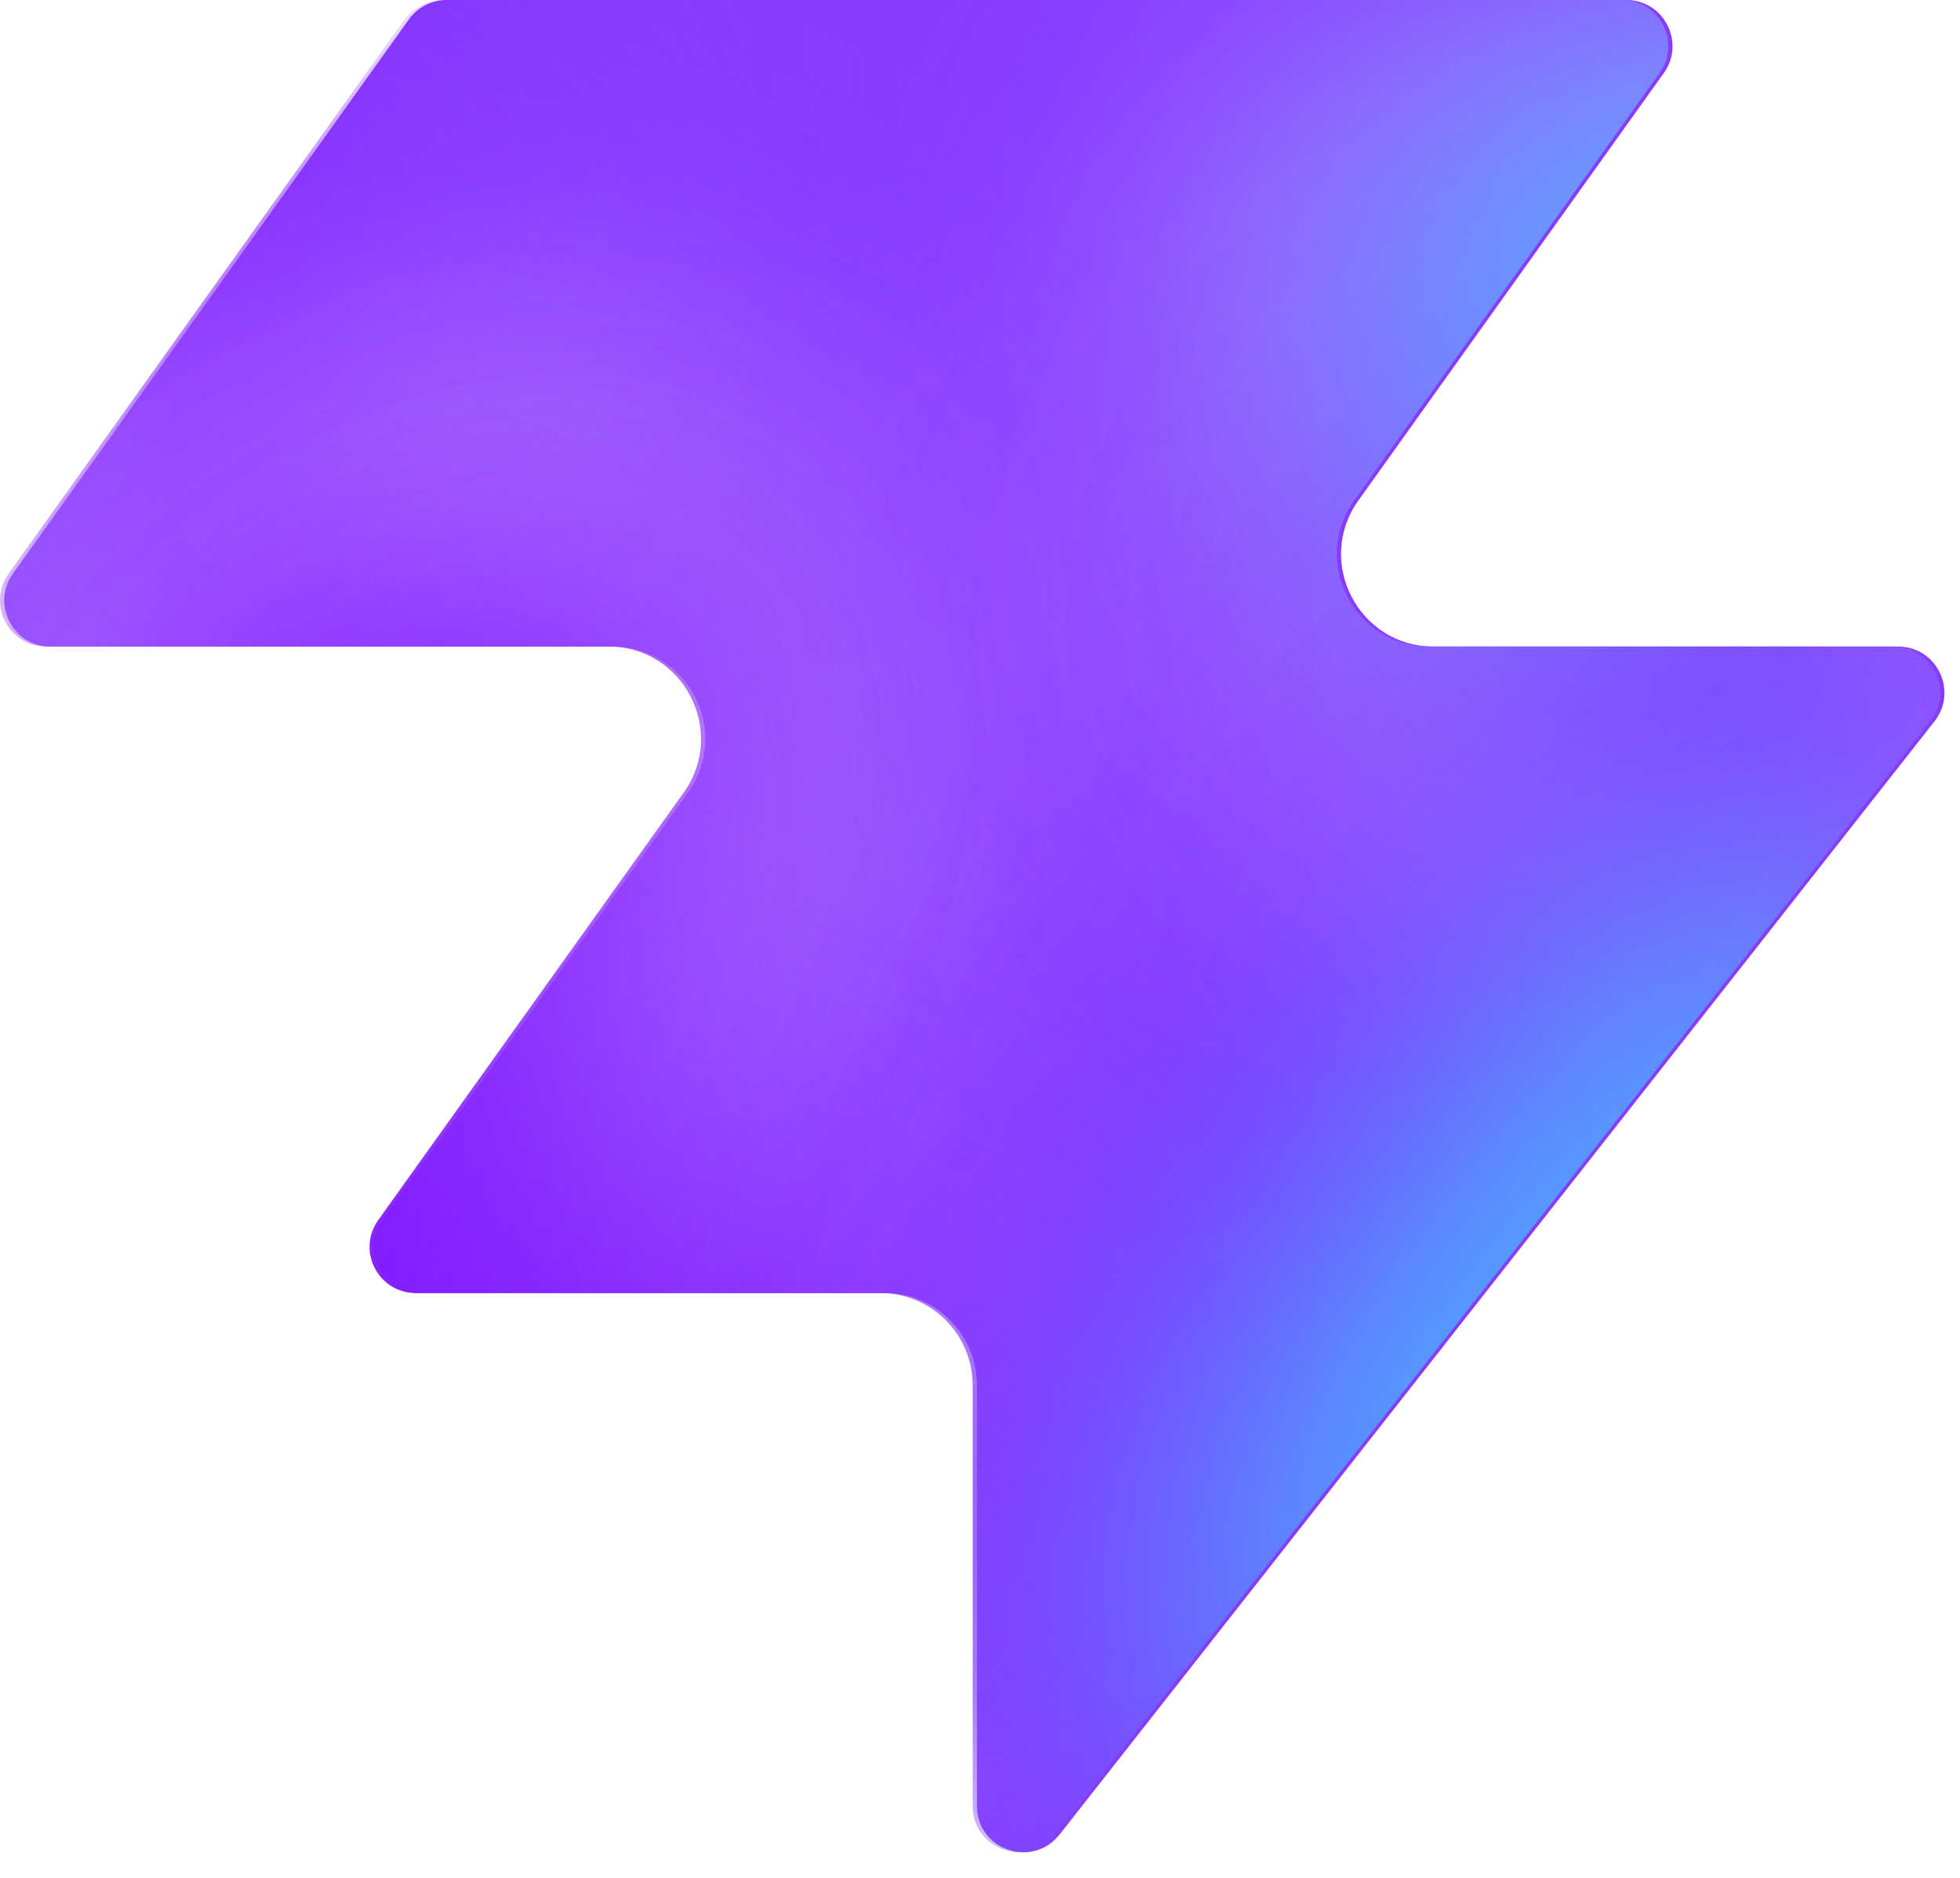
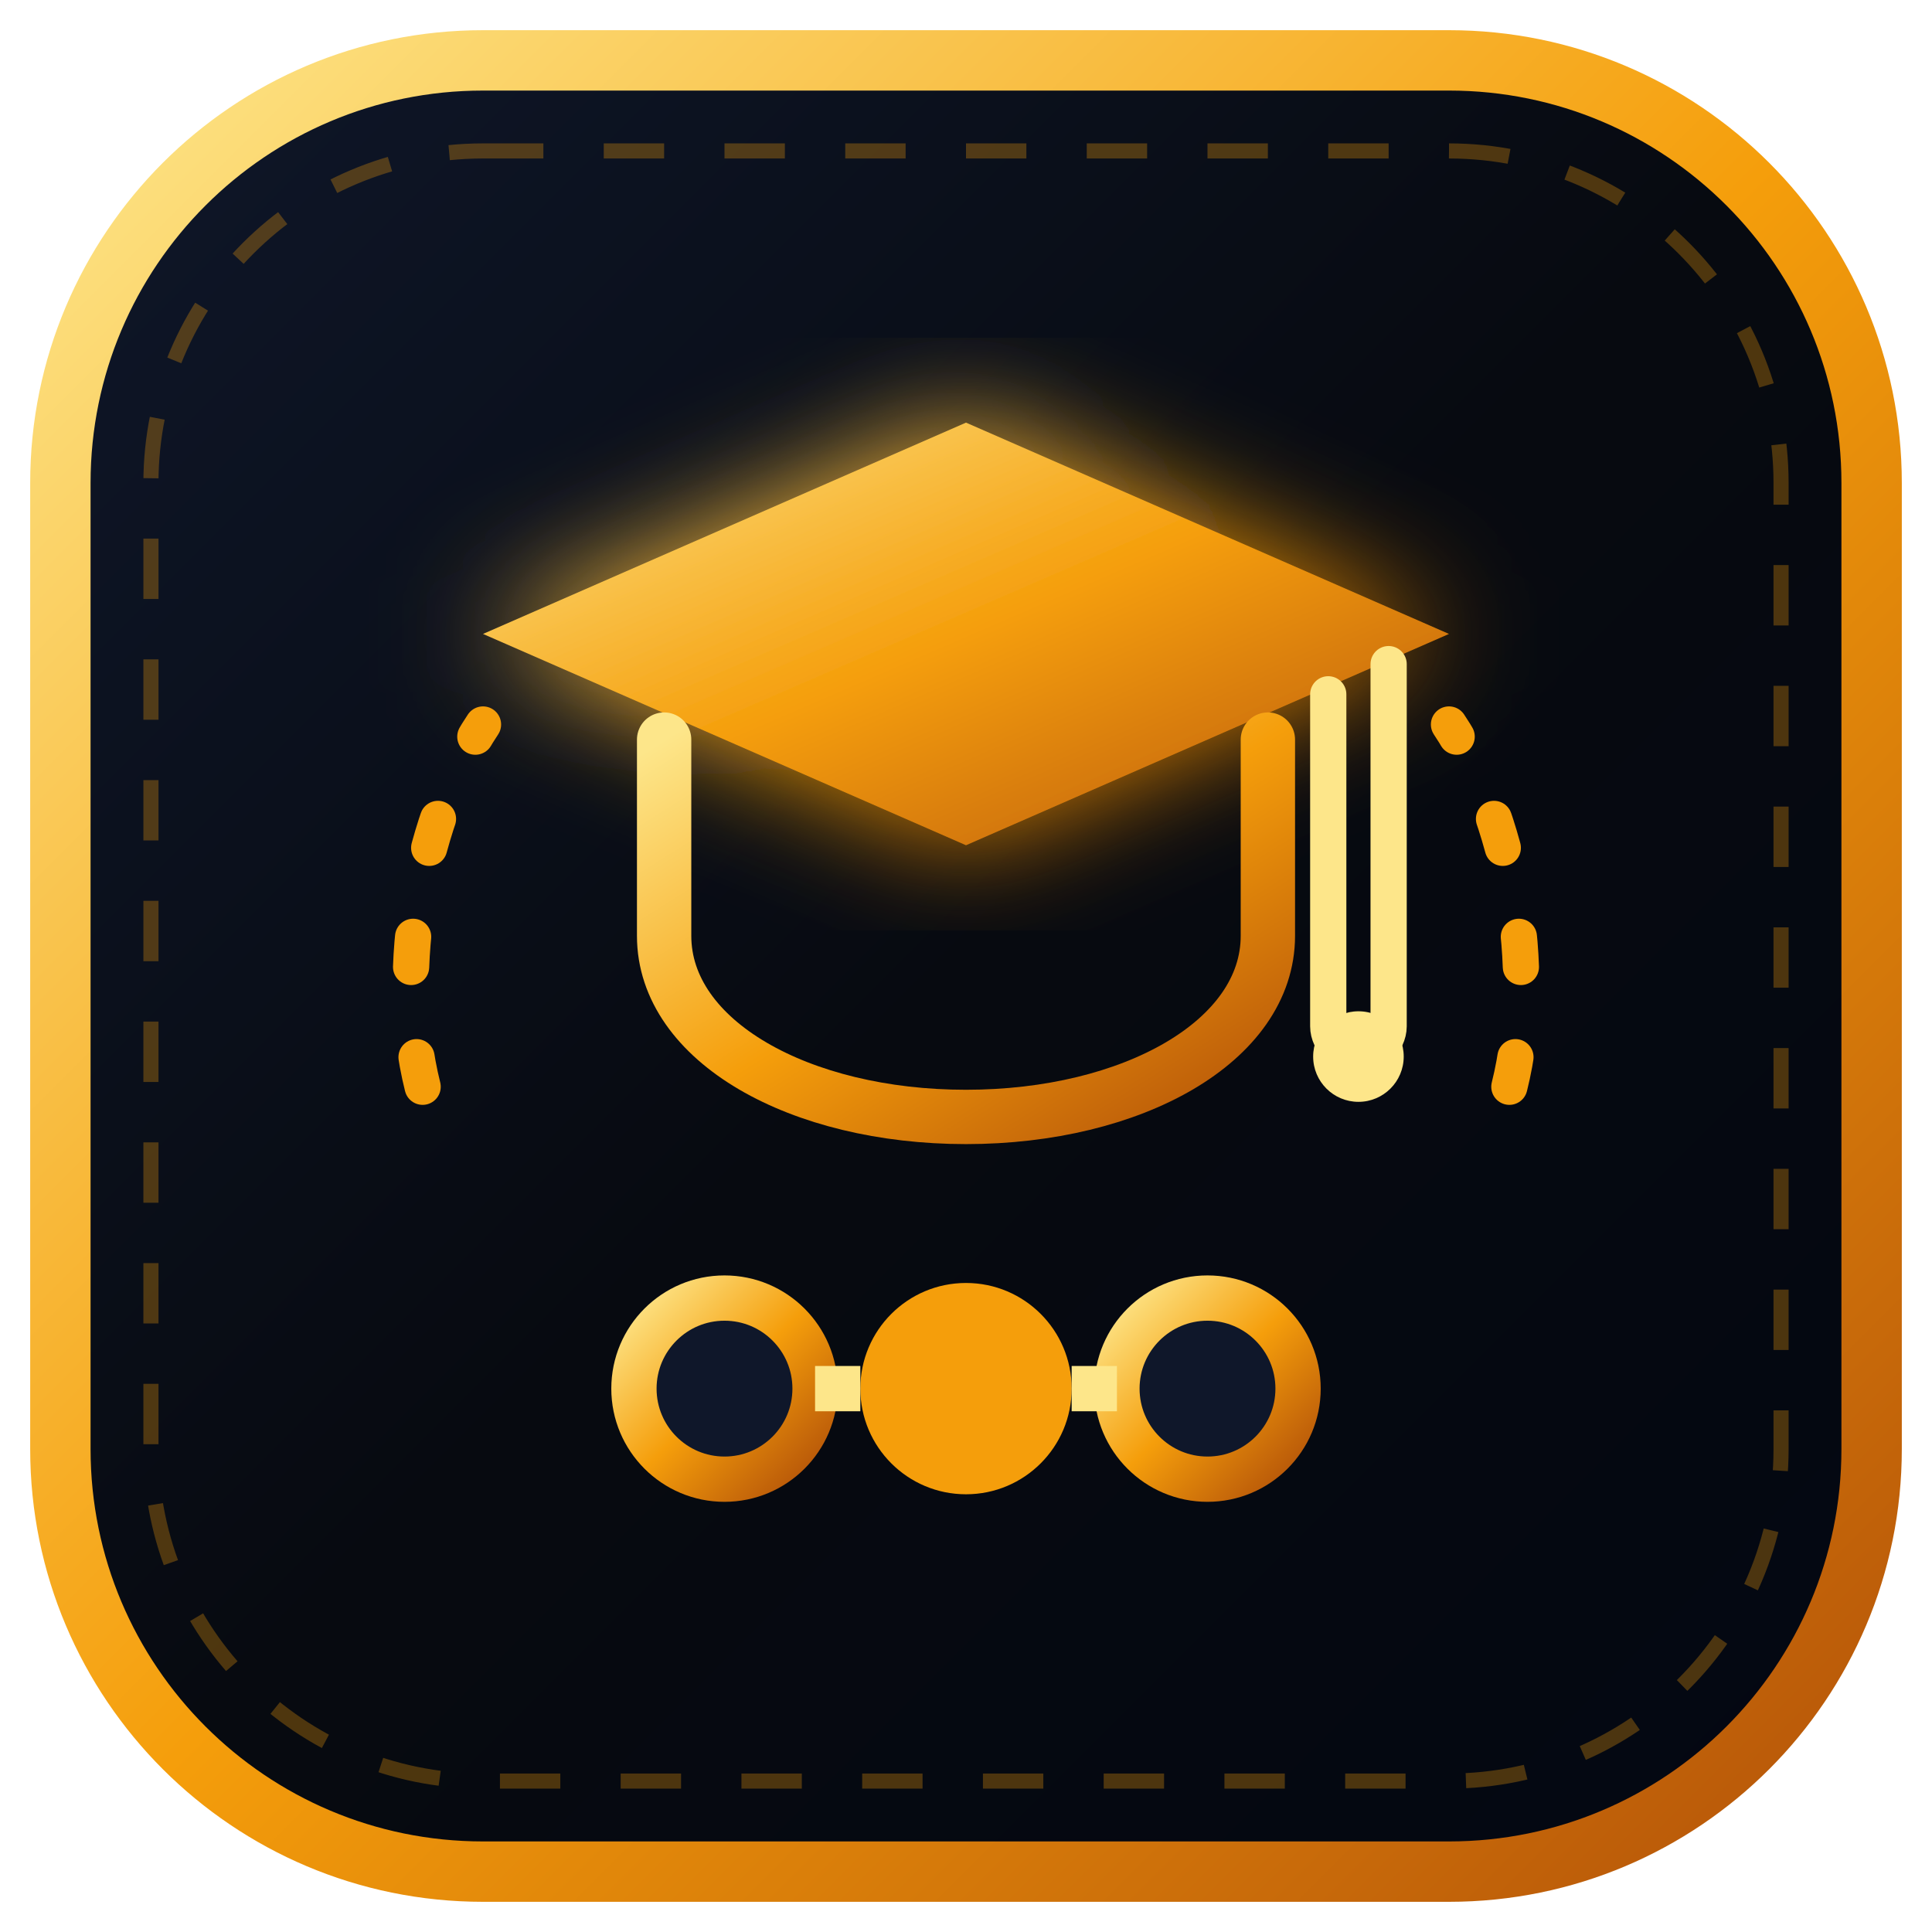
- <svg xmlns="http://www.w3.org/2000/svg" width="48" height="46" fill="none" viewBox="0 0 48 46">
-   <path fill="#863bff" d="M25.946 44.938c-.664.845-2.021.375-2.021-.698V33.937a2.26 2.26 0 0 0-2.262-2.262H10.287c-.92 0-1.456-1.04-.92-1.788l7.48-10.471c1.07-1.497 0-3.578-1.842-3.578H1.237c-.92 0-1.456-1.04-.92-1.788L10.013.474c.214-.297.556-.474.92-.474h28.894c.92 0 1.456 1.04.92 1.788l-7.48 10.471c-1.07 1.498 0 3.579 1.842 3.579h11.377c.943 0 1.473 1.088.89 1.83L25.947 44.94z" style="fill:#863bff;fill:color(display-p3 .525 .23 1);fill-opacity:1" />
-   <mask id="a" width="48" height="46" x="0" y="0" maskUnits="userSpaceOnUse" style="mask-type:alpha">
-     <path fill="#000" d="M25.842 44.938c-.664.844-2.021.375-2.021-.698V33.937a2.26 2.26 0 0 0-2.262-2.262H10.183c-.92 0-1.456-1.04-.92-1.788l7.48-10.471c1.07-1.498 0-3.579-1.842-3.579H1.133c-.92 0-1.456-1.04-.92-1.787L9.91.473c.214-.297.556-.474.92-.474h28.894c.92 0 1.456 1.04.92 1.788l-7.48 10.471c-1.07 1.498 0 3.578 1.842 3.578h11.377c.943 0 1.473 1.088.89 1.832L25.843 44.94z" style="fill:#000;fill-opacity:1" />
-   </mask>
-   <g mask="url(#a)">
-     <g filter="url(#b)">
-       <ellipse cx="5.508" cy="14.704" fill="#ede6ff" rx="5.508" ry="14.704" style="fill:#ede6ff;fill:color(display-p3 .927 .903 1);fill-opacity:1" transform="matrix(.00324 1 1 -.00324 -4.47 31.516)" />
-     </g>
-     <g filter="url(#c)">
-       <ellipse cx="10.399" cy="29.851" fill="#ede6ff" rx="10.399" ry="29.851" style="fill:#ede6ff;fill:color(display-p3 .927 .903 1);fill-opacity:1" transform="matrix(.00324 1 1 -.00324 -39.328 7.883)" />
-     </g>
-     <g filter="url(#d)">
-       <ellipse cx="5.508" cy="30.487" fill="#7e14ff" rx="5.508" ry="30.487" style="fill:#7e14ff;fill:color(display-p3 .492 .077 1);fill-opacity:1" transform="rotate(89.814 -25.913 -14.639)scale(1 -1)" />
-     </g>
-     <g filter="url(#e)">
-       <ellipse cx="5.508" cy="30.599" fill="#7e14ff" rx="5.508" ry="30.599" style="fill:#7e14ff;fill:color(display-p3 .492 .077 1);fill-opacity:1" transform="rotate(89.814 -32.644 -3.334)scale(1 -1)" />
-     </g>
-     <g filter="url(#f)">
-       <ellipse cx="5.508" cy="30.599" fill="#7e14ff" rx="5.508" ry="30.599" style="fill:#7e14ff;fill:color(display-p3 .492 .077 1);fill-opacity:1" transform="matrix(.00324 1 1 -.00324 -34.34 30.47)" />
-     </g>
-     <g filter="url(#g)">
-       <ellipse cx="14.072" cy="22.078" fill="#ede6ff" rx="14.072" ry="22.078" style="fill:#ede6ff;fill:color(display-p3 .927 .903 1);fill-opacity:1" transform="rotate(93.35 24.506 48.493)scale(-1 1)" />
-     </g>
-     <g filter="url(#h)">
-       <ellipse cx="3.47" cy="21.501" fill="#7e14ff" rx="3.47" ry="21.501" style="fill:#7e14ff;fill:color(display-p3 .492 .077 1);fill-opacity:1" transform="rotate(89.009 28.708 47.59)scale(-1 1)" />
-     </g>
-     <g filter="url(#i)">
-       <ellipse cx="3.47" cy="21.501" fill="#7e14ff" rx="3.47" ry="21.501" style="fill:#7e14ff;fill:color(display-p3 .492 .077 1);fill-opacity:1" transform="rotate(89.009 28.708 47.59)scale(-1 1)" />
-     </g>
-     <g filter="url(#j)">
-       <ellipse cx=".387" cy="8.972" fill="#7e14ff" rx="4.407" ry="29.108" style="fill:#7e14ff;fill:color(display-p3 .492 .077 1);fill-opacity:1" transform="rotate(39.51 .387 8.972)" />
-     </g>
-     <g filter="url(#k)">
-       <ellipse cx="47.523" cy="-6.092" fill="#7e14ff" rx="4.407" ry="29.108" style="fill:#7e14ff;fill:color(display-p3 .492 .077 1);fill-opacity:1" transform="rotate(37.892 47.523 -6.092)" />
-     </g>
-     <g filter="url(#l)">
-       <ellipse cx="41.412" cy="6.333" fill="#47bfff" rx="5.971" ry="9.665" style="fill:#47bfff;fill:color(display-p3 .28 .748 1);fill-opacity:1" transform="rotate(37.892 41.412 6.333)" />
-     </g>
-     <g filter="url(#m)">
-       <ellipse cx="-1.879" cy="38.332" fill="#7e14ff" rx="4.407" ry="29.108" style="fill:#7e14ff;fill:color(display-p3 .492 .077 1);fill-opacity:1" transform="rotate(37.892 -1.88 38.332)" />
-     </g>
-     <g filter="url(#n)">
-       <ellipse cx="-1.879" cy="38.332" fill="#7e14ff" rx="4.407" ry="29.108" style="fill:#7e14ff;fill:color(display-p3 .492 .077 1);fill-opacity:1" transform="rotate(37.892 -1.88 38.332)" />
-     </g>
-     <g filter="url(#o)">
-       <ellipse cx="35.651" cy="29.907" fill="#7e14ff" rx="4.407" ry="29.108" style="fill:#7e14ff;fill:color(display-p3 .492 .077 1);fill-opacity:1" transform="rotate(37.892 35.651 29.907)" />
-     </g>
-     <g filter="url(#p)">
-       <ellipse cx="38.418" cy="32.4" fill="#47bfff" rx="5.971" ry="15.297" style="fill:#47bfff;fill:color(display-p3 .28 .748 1);fill-opacity:1" transform="rotate(37.892 38.418 32.4)" />
-     </g>
-   </g>
+ <svg xmlns="http://www.w3.org/2000/svg" viewBox="0 0 64 64" fill="none">
  <defs>
-     <filter id="b" width="60.045" height="41.654" x="-19.77" y="16.149" color-interpolation-filters="sRGB" filterUnits="userSpaceOnUse">
-       <feFlood flood-opacity="0" result="BackgroundImageFix" />
-       <feBlend in="SourceGraphic" in2="BackgroundImageFix" result="shape" />
-       <feGaussianBlur result="effect1_foregroundBlur_2002_17158" stdDeviation="7.659" />
-     </filter>
-     <filter id="c" width="90.34" height="51.437" x="-54.613" y="-7.533" color-interpolation-filters="sRGB" filterUnits="userSpaceOnUse">
-       <feFlood flood-opacity="0" result="BackgroundImageFix" />
-       <feBlend in="SourceGraphic" in2="BackgroundImageFix" result="shape" />
-       <feGaussianBlur result="effect1_foregroundBlur_2002_17158" stdDeviation="7.659" />
-     </filter>
-     <filter id="d" width="79.355" height="29.4" x="-49.64" y="2.03" color-interpolation-filters="sRGB" filterUnits="userSpaceOnUse">
-       <feFlood flood-opacity="0" result="BackgroundImageFix" />
-       <feBlend in="SourceGraphic" in2="BackgroundImageFix" result="shape" />
-       <feGaussianBlur result="effect1_foregroundBlur_2002_17158" stdDeviation="4.596" />
-     </filter>
-     <filter id="e" width="79.579" height="29.4" x="-45.045" y="20.029" color-interpolation-filters="sRGB" filterUnits="userSpaceOnUse">
-       <feFlood flood-opacity="0" result="BackgroundImageFix" />
-       <feBlend in="SourceGraphic" in2="BackgroundImageFix" result="shape" />
-       <feGaussianBlur result="effect1_foregroundBlur_2002_17158" stdDeviation="4.596" />
-     </filter>
-     <filter id="f" width="79.579" height="29.4" x="-43.513" y="21.178" color-interpolation-filters="sRGB" filterUnits="userSpaceOnUse">
-       <feFlood flood-opacity="0" result="BackgroundImageFix" />
-       <feBlend in="SourceGraphic" in2="BackgroundImageFix" result="shape" />
-       <feGaussianBlur result="effect1_foregroundBlur_2002_17158" stdDeviation="4.596" />
-     </filter>
-     <filter id="g" width="74.749" height="58.852" x="15.756" y="-17.901" color-interpolation-filters="sRGB" filterUnits="userSpaceOnUse">
-       <feFlood flood-opacity="0" result="BackgroundImageFix" />
-       <feBlend in="SourceGraphic" in2="BackgroundImageFix" result="shape" />
-       <feGaussianBlur result="effect1_foregroundBlur_2002_17158" stdDeviation="7.659" />
-     </filter>
-     <filter id="h" width="61.377" height="25.362" x="23.548" y="2.284" color-interpolation-filters="sRGB" filterUnits="userSpaceOnUse">
-       <feFlood flood-opacity="0" result="BackgroundImageFix" />
-       <feBlend in="SourceGraphic" in2="BackgroundImageFix" result="shape" />
-       <feGaussianBlur result="effect1_foregroundBlur_2002_17158" stdDeviation="4.596" />
-     </filter>
-     <filter id="i" width="61.377" height="25.362" x="23.548" y="2.284" color-interpolation-filters="sRGB" filterUnits="userSpaceOnUse">
-       <feFlood flood-opacity="0" result="BackgroundImageFix" />
-       <feBlend in="SourceGraphic" in2="BackgroundImageFix" result="shape" />
-       <feGaussianBlur result="effect1_foregroundBlur_2002_17158" stdDeviation="4.596" />
-     </filter>
-     <filter id="j" width="56.045" height="63.649" x="-27.636" y="-22.853" color-interpolation-filters="sRGB" filterUnits="userSpaceOnUse">
-       <feFlood flood-opacity="0" result="BackgroundImageFix" />
-       <feBlend in="SourceGraphic" in2="BackgroundImageFix" result="shape" />
-       <feGaussianBlur result="effect1_foregroundBlur_2002_17158" stdDeviation="4.596" />
-     </filter>
-     <filter id="k" width="54.814" height="64.646" x="20.116" y="-38.415" color-interpolation-filters="sRGB" filterUnits="userSpaceOnUse">
-       <feFlood flood-opacity="0" result="BackgroundImageFix" />
-       <feBlend in="SourceGraphic" in2="BackgroundImageFix" result="shape" />
-       <feGaussianBlur result="effect1_foregroundBlur_2002_17158" stdDeviation="4.596" />
-     </filter>
-     <filter id="l" width="33.541" height="35.313" x="24.641" y="-11.323" color-interpolation-filters="sRGB" filterUnits="userSpaceOnUse">
-       <feFlood flood-opacity="0" result="BackgroundImageFix" />
-       <feBlend in="SourceGraphic" in2="BackgroundImageFix" result="shape" />
-       <feGaussianBlur result="effect1_foregroundBlur_2002_17158" stdDeviation="4.596" />
-     </filter>
-     <filter id="m" width="54.814" height="64.646" x="-29.286" y="6.009" color-interpolation-filters="sRGB" filterUnits="userSpaceOnUse">
-       <feFlood flood-opacity="0" result="BackgroundImageFix" />
-       <feBlend in="SourceGraphic" in2="BackgroundImageFix" result="shape" />
-       <feGaussianBlur result="effect1_foregroundBlur_2002_17158" stdDeviation="4.596" />
-     </filter>
-     <filter id="n" width="54.814" height="64.646" x="-29.286" y="6.009" color-interpolation-filters="sRGB" filterUnits="userSpaceOnUse">
-       <feFlood flood-opacity="0" result="BackgroundImageFix" />
-       <feBlend in="SourceGraphic" in2="BackgroundImageFix" result="shape" />
-       <feGaussianBlur result="effect1_foregroundBlur_2002_17158" stdDeviation="4.596" />
-     </filter>
-     <filter id="o" width="54.814" height="64.646" x="8.244" y="-2.416" color-interpolation-filters="sRGB" filterUnits="userSpaceOnUse">
-       <feFlood flood-opacity="0" result="BackgroundImageFix" />
-       <feBlend in="SourceGraphic" in2="BackgroundImageFix" result="shape" />
-       <feGaussianBlur result="effect1_foregroundBlur_2002_17158" stdDeviation="4.596" />
-     </filter>
-     <filter id="p" width="39.409" height="43.623" x="18.713" y="10.588" color-interpolation-filters="sRGB" filterUnits="userSpaceOnUse">
-       <feFlood flood-opacity="0" result="BackgroundImageFix" />
-       <feBlend in="SourceGraphic" in2="BackgroundImageFix" result="shape" />
-       <feGaussianBlur result="effect1_foregroundBlur_2002_17158" stdDeviation="4.596" />
+     <linearGradient id="goldGrad" x1="0%" y1="0%" x2="100%" y2="100%">
+       <stop offset="0%" stop-color="#FDE68A" />
+       <stop offset="50%" stop-color="#F59E0B" />
+       <stop offset="100%" stop-color="#B45309" />
+     </linearGradient>
+     <linearGradient id="shieldGrad" x1="0%" y1="0%" x2="100%" y2="100%">
+       <stop offset="0%" stop-color="#0F172A" />
+       <stop offset="50%" stop-color="#070A10" />
+       <stop offset="100%" stop-color="#030712" />
+     </linearGradient>
+     <filter id="glow" x="-20%" y="-20%" width="140%" height="140%">
+       <feGaussianBlur stdDeviation="2" result="blur" />
+       <feComposite in="SourceGraphic" in2="blur" operator="over" />
    </filter>
  </defs>
+   <rect x="2" y="2" width="60" height="60" rx="14" fill="url(#shieldGrad)" stroke="url(#goldGrad)" stroke-width="2" />
+   <rect x="5" y="5" width="54" height="54" rx="11" fill="none" stroke="#F59E0B" stroke-width="0.5" stroke-opacity="0.3" stroke-dasharray="2 2" />
+   <path d="M32 14L48 21L32 28L16 21L32 14Z" fill="url(#goldGrad)" filter="url(#glow)" />
+   <path d="M22 24.5V31C22 34.5 26.5 37 32 37C37.5 37 42 34.5 42 31V24.5" stroke="url(#goldGrad)" stroke-width="1.8" stroke-linecap="round" />
+   <path d="M44 23V34C44 34.5 44.5 35 45 35C45.5 35 46 34.5 46 34V22" stroke="#FDE68A" stroke-width="1.2" stroke-linecap="round" />
+   <circle cx="45" cy="35" r="1.5" fill="#FDE68A" />
+   <circle cx="24" cy="46" r="3" fill="#0F172A" stroke="url(#goldGrad)" stroke-width="1.5" />
+   <circle cx="32" cy="46" r="3.5" fill="#F59E0B" />
+   <circle cx="40" cy="46" r="3" fill="#0F172A" stroke="url(#goldGrad)" stroke-width="1.5" />
+   <line x1="27" y1="46" x2="28.5" y2="46" stroke="#FDE68A" stroke-width="1.5" />
+   <line x1="35.5" y1="46" x2="37" y2="46" stroke="#FDE68A" stroke-width="1.5" />
+   <path d="M14 36C13 32 14 27 16 24" stroke="#F59E0B" stroke-width="1.2" stroke-linecap="round" stroke-dasharray="1 3" />
+   <path d="M50 36C51 32 50 27 48 24" stroke="#F59E0B" stroke-width="1.2" stroke-linecap="round" stroke-dasharray="1 3" />
</svg>
